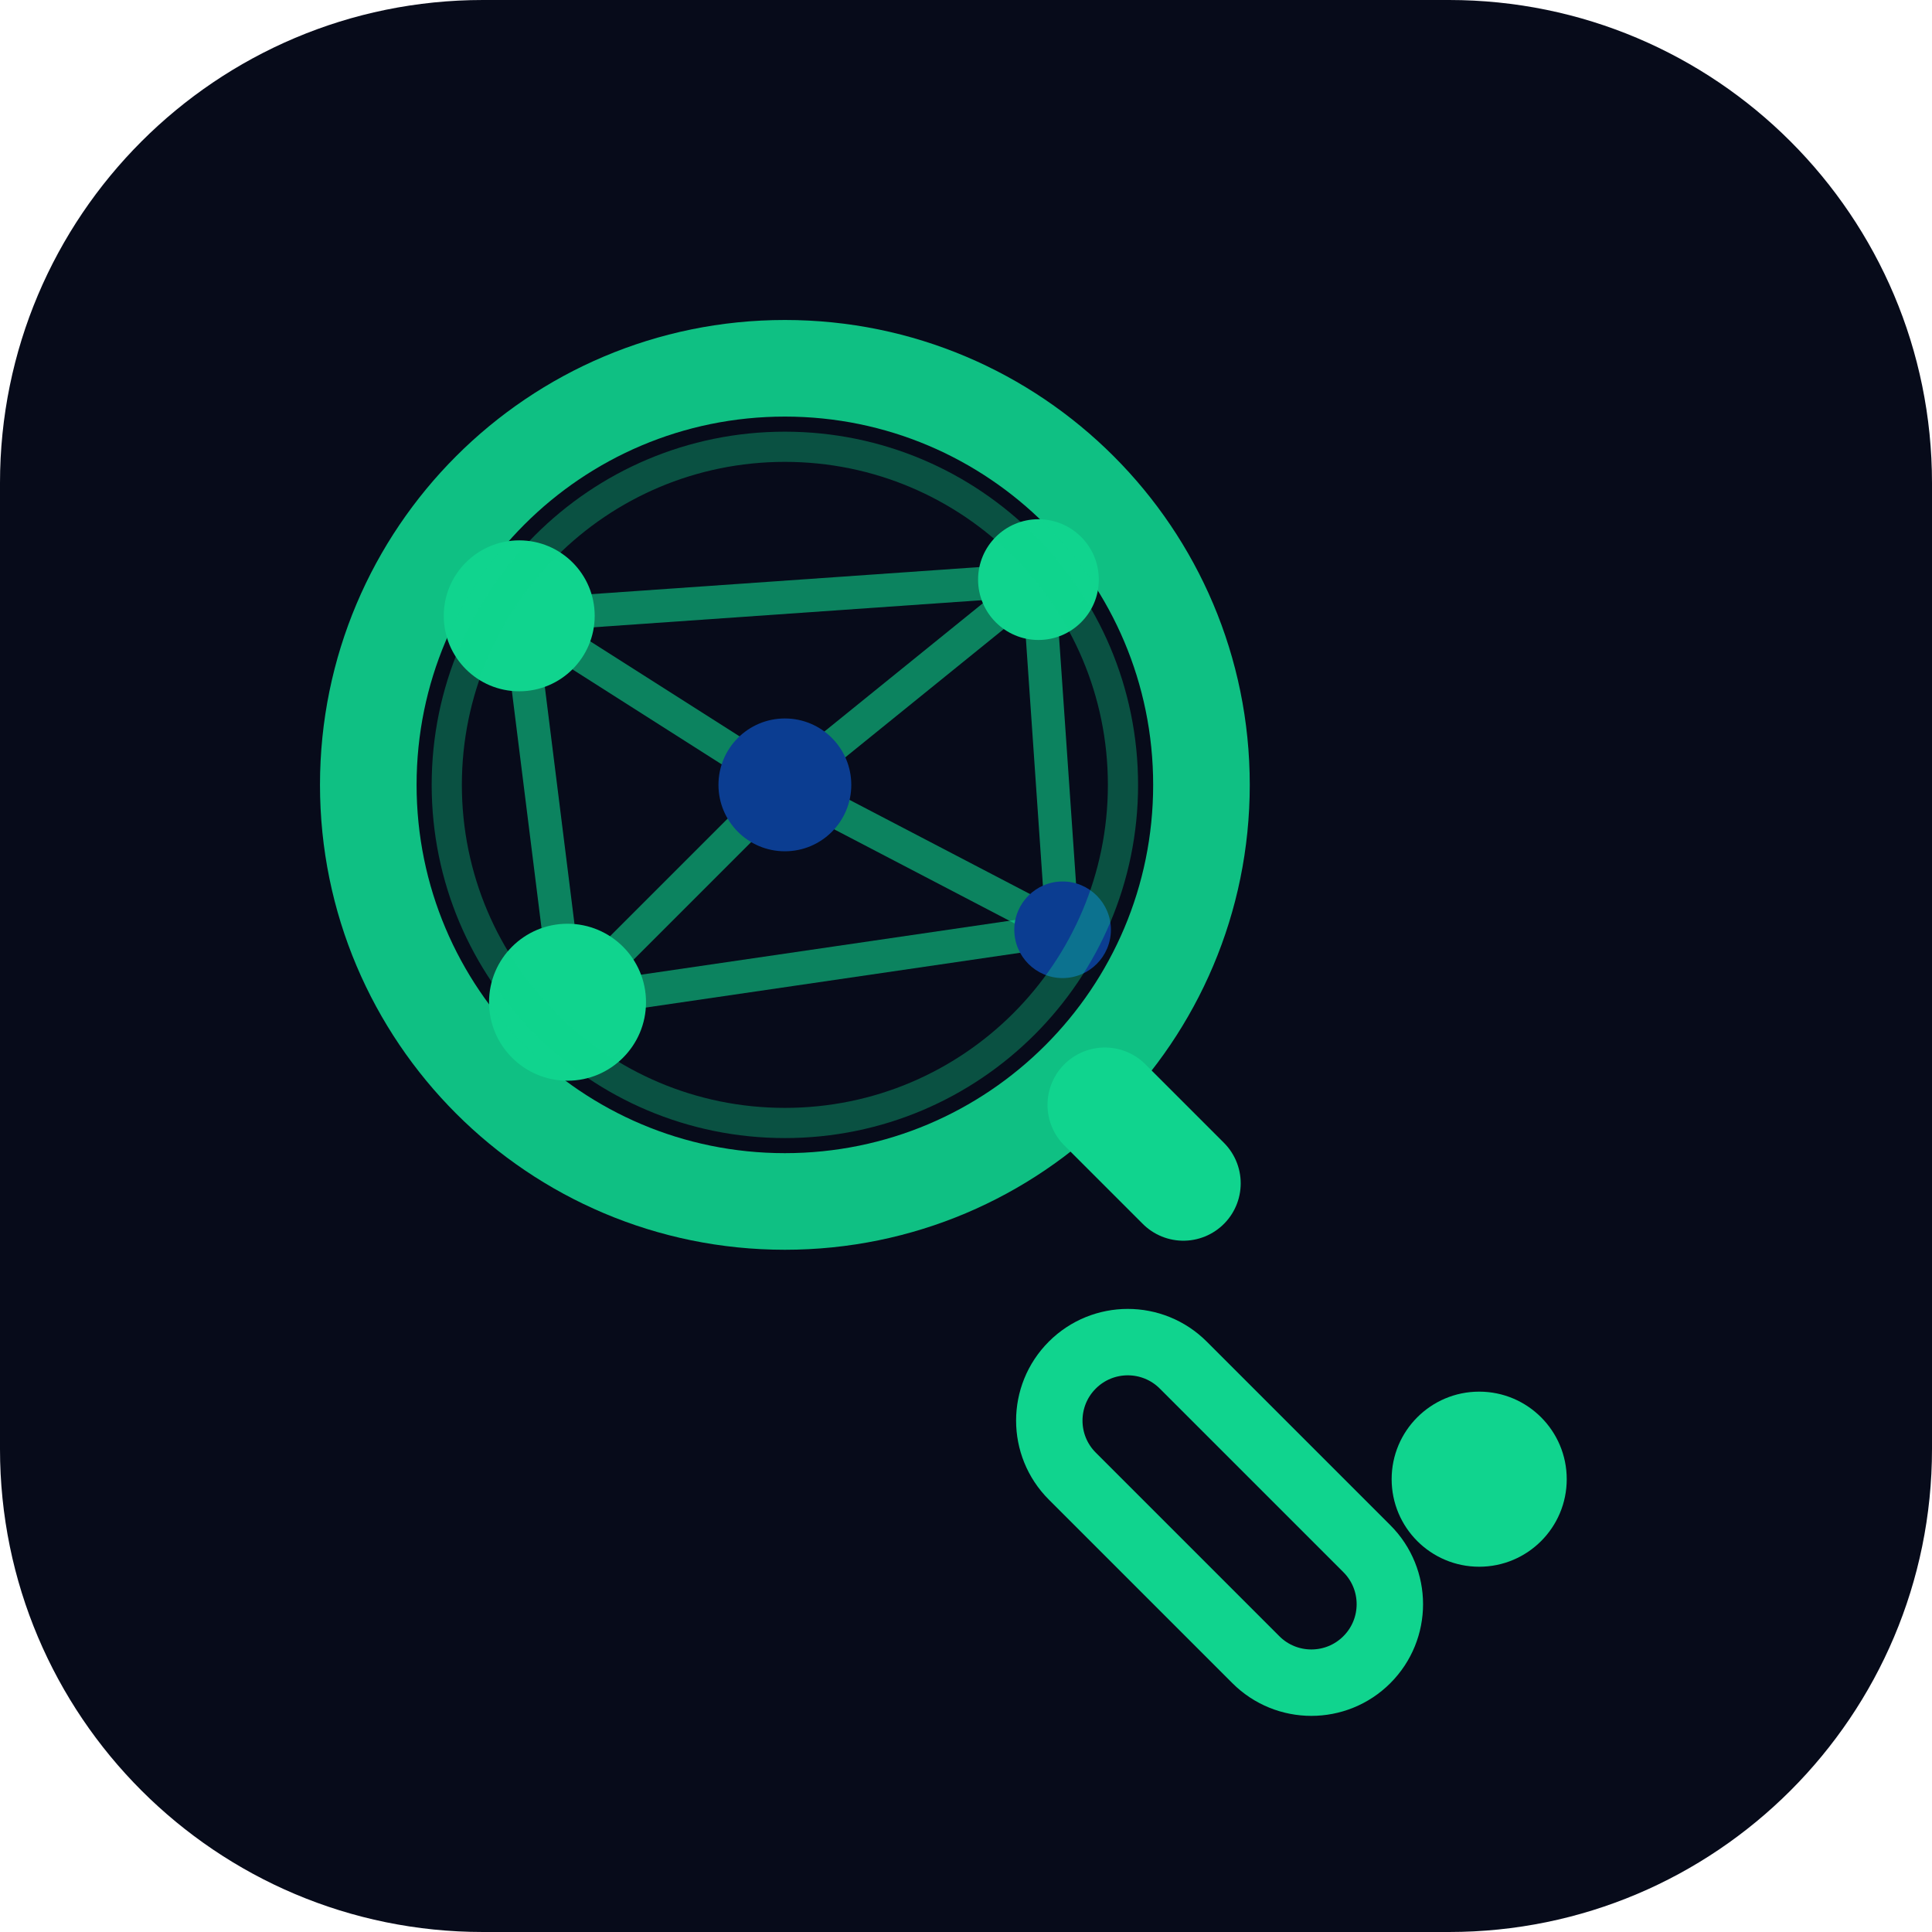
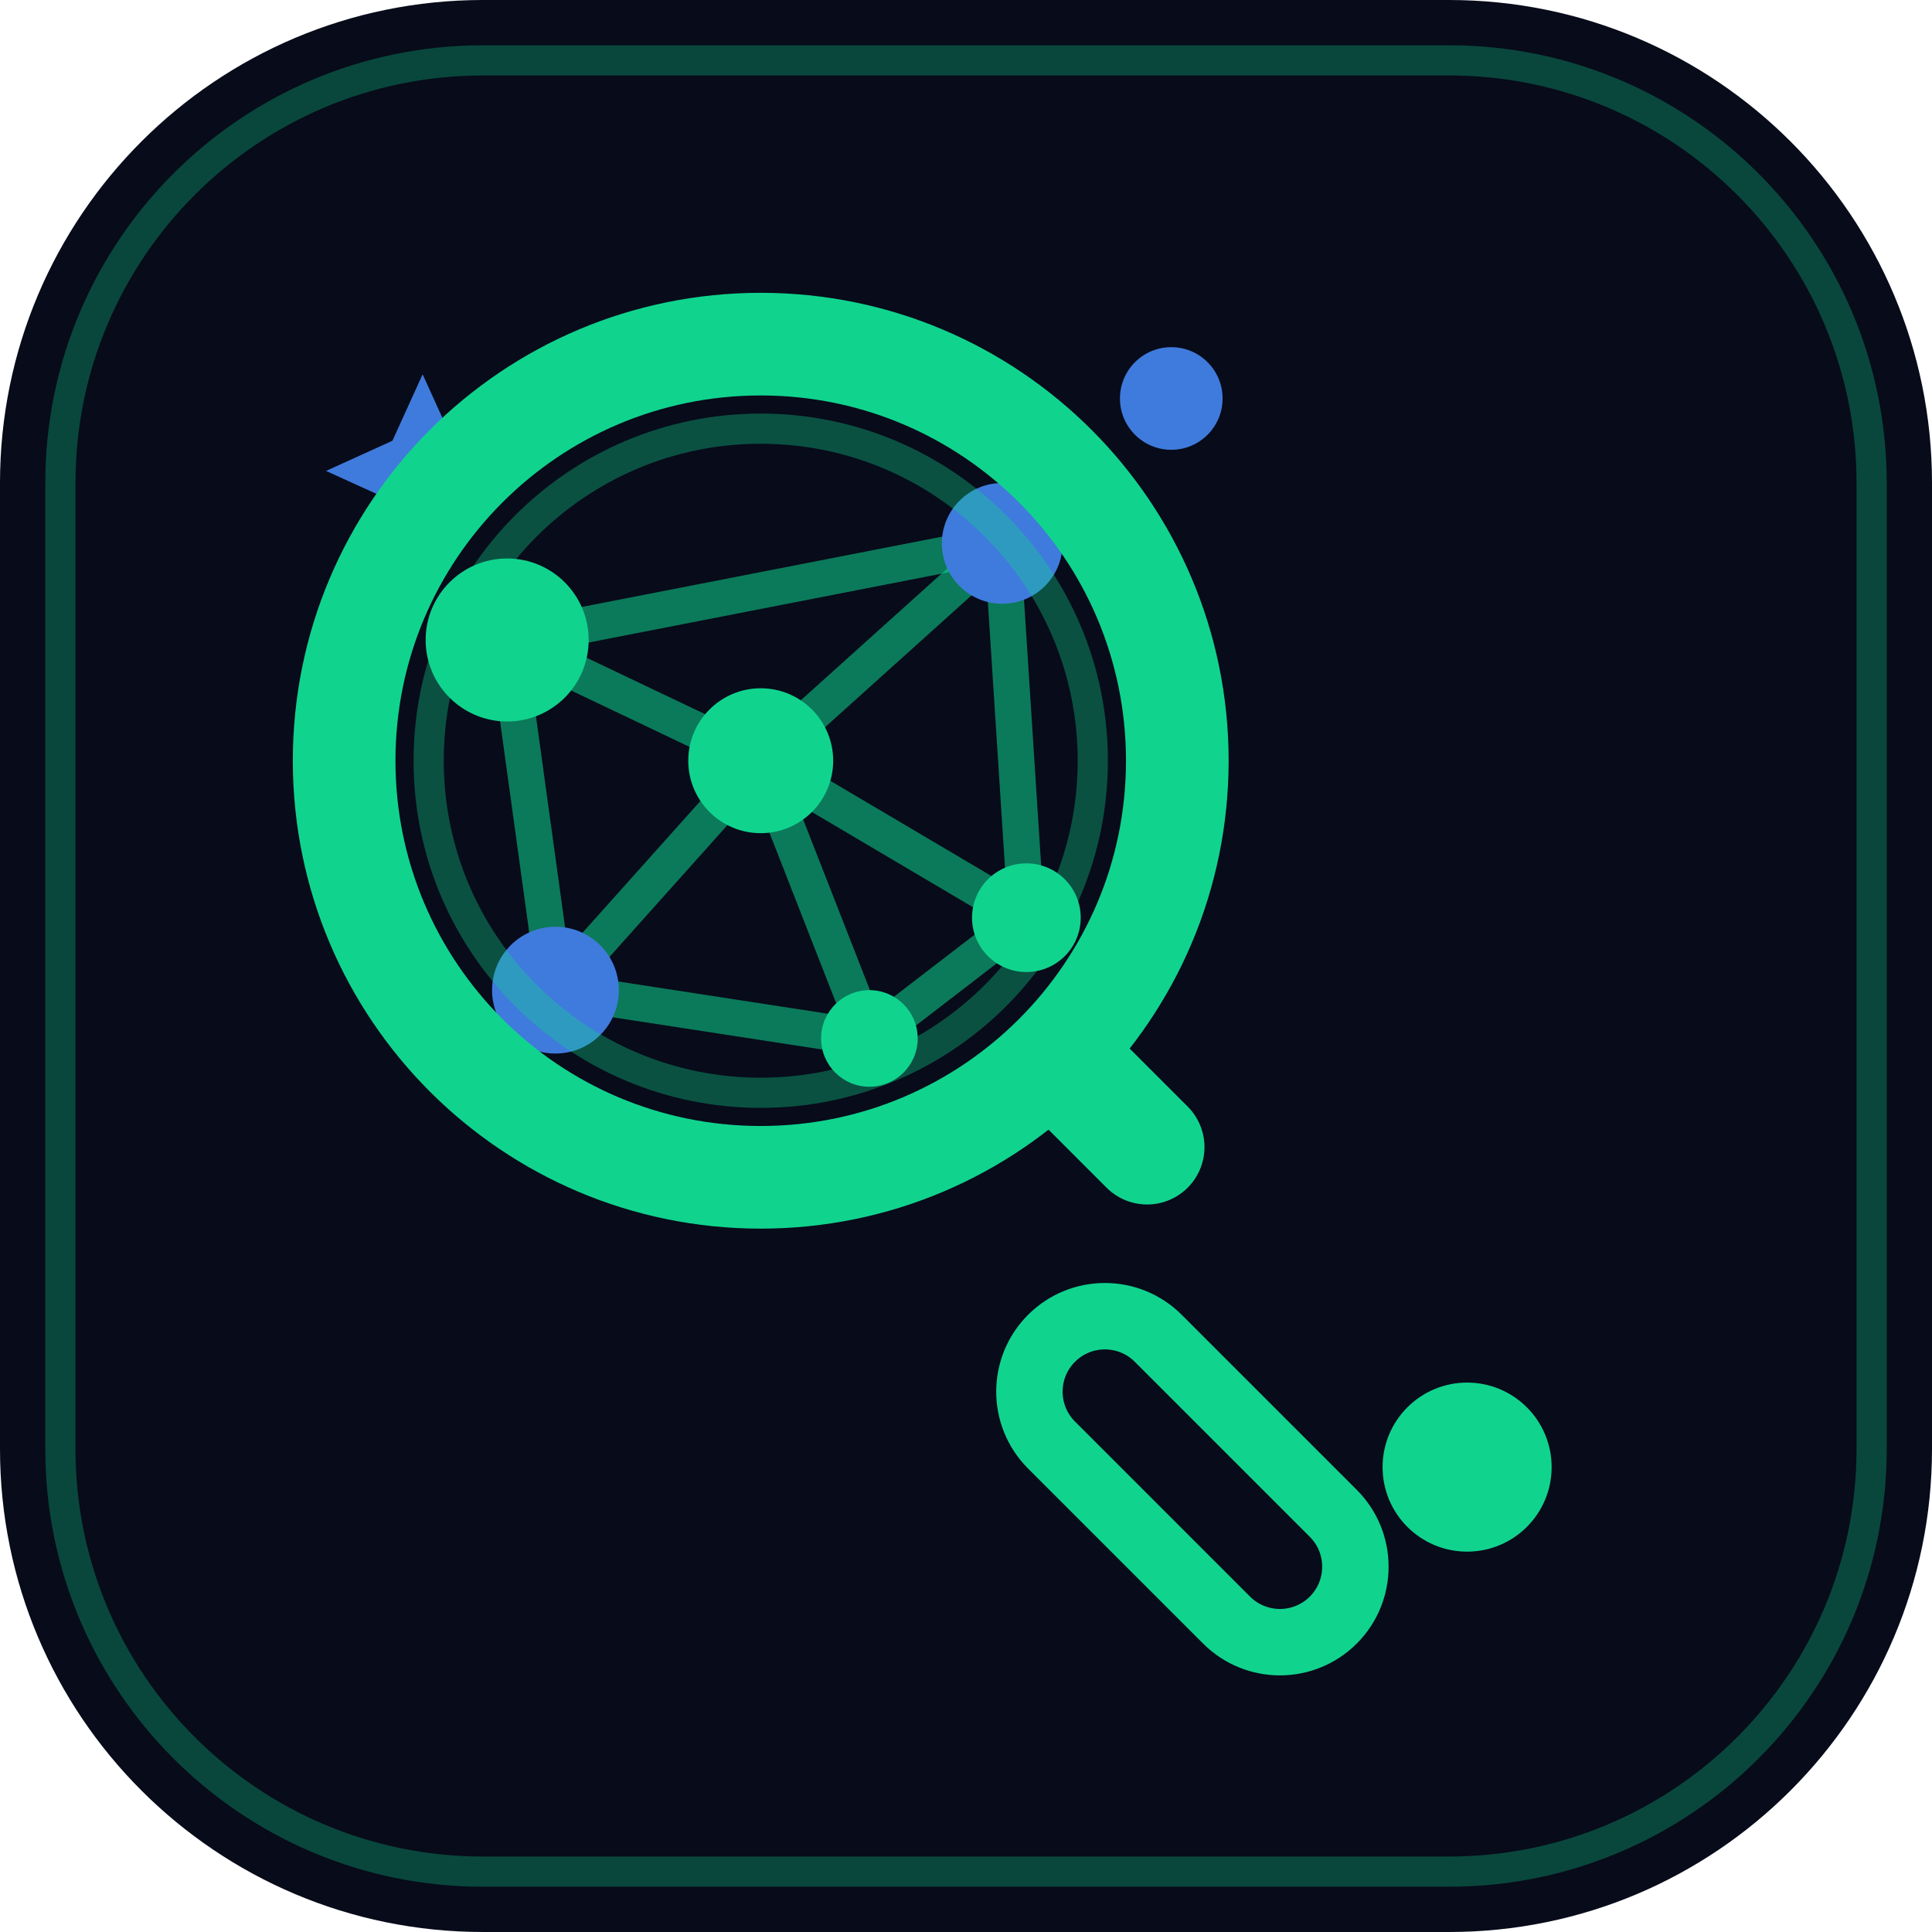
<svg xmlns="http://www.w3.org/2000/svg" viewBox="0 0 32 32" fill="none">
  <rect width="32" height="32" rx="8" fill="#070b1a" />
-   <g stroke="#10d48e" stroke-opacity="0.6" stroke-width="0.55">
-     <line x1="13" y1="13" x2="8.6" y2="10.2" />
-     <line x1="13" y1="13" x2="17.2" y2="9.6" />
-     <line x1="13" y1="13" x2="17.6" y2="15.4" />
-     <line x1="13" y1="13" x2="9.4" y2="16.6" />
-     <line x1="8.6" y1="10.2" x2="17.2" y2="9.6" />
-     <line x1="17.2" y1="9.6" x2="17.6" y2="15.4" />
-     <line x1="9.4" y1="16.6" x2="17.6" y2="15.4" />
-     <line x1="8.6" y1="10.2" x2="9.4" y2="16.6" />
+   <rect x="1" y="1" width="30" height="30" rx="7" stroke="#10d48e" stroke-opacity="0.3" stroke-width="0.5" />
+   <g stroke="#10d48e" stroke-opacity="0.55" stroke-width="0.6">
+     <line x1="12.6" y1="12.6" x2="8.4" y2="10.6" />
+     <line x1="12.6" y1="12.6" x2="16.6" y2="9" />
+     <line x1="12.6" y1="12.6" x2="17" y2="15.2" />
+     <line x1="12.6" y1="12.6" x2="9.2" y2="16.4" />
+     <line x1="12.6" y1="12.6" x2="14.4" y2="17.2" />
+     <line x1="8.4" y1="10.6" x2="16.6" y2="9" />
+     <line x1="16.6" y1="9" x2="17" y2="15.2" />
+     <line x1="17" y1="15.2" x2="14.4" y2="17.2" />
+     <line x1="9.2" y1="16.4" x2="14.4" y2="17.2" />
+     <line x1="8.4" y1="10.6" x2="9.2" y2="16.4" />
  </g>
-   <circle cx="13" cy="13" r="1.1" fill="#0b3d91" />
-   <circle cx="8.6" cy="10.2" r="1.25" fill="#10d48e" />
-   <circle cx="17.2" cy="9.6" r="1" fill="#10d48e" />
-   <circle cx="17.6" cy="15.4" r="0.8" fill="#0b3d91" />
-   <circle cx="9.4" cy="16.6" r="1.3" fill="#10d48e" />
-   <circle cx="13" cy="13" r="6.9" stroke="#10d48e" stroke-opacity="0.9" stroke-width="1.6" />
-   <circle cx="13" cy="13" r="5.6" stroke="#10d48e" stroke-opacity="0.35" stroke-width="0.5" />
-   <line x1="18.3" y1="18.3" x2="19.6" y2="19.6" stroke="#10d48e" stroke-width="1.9" stroke-linecap="round" />
-   <rect x="18.9" y="21.6" width="2.6" height="6.9" rx="1.3" transform="rotate(-45 20.2 25.05)" stroke="#10d48e" stroke-width="1.1" />
-   <circle cx="24.5" cy="24.5" r="1.45" fill="#10d48e" />
+   <circle cx="12.6" cy="12.6" r="1.2" fill="#10d48e" />
+   <circle cx="8.4" cy="10.6" r="1.35" fill="#10d48e" />
+   <circle cx="16.6" cy="9" r="1" fill="#3f7bdc" />
+   <circle cx="17" cy="15.2" r="0.9" fill="#10d48e" />
+   <circle cx="9.2" cy="16.4" r="1.05" fill="#3f7bdc" />
+   <circle cx="14.4" cy="17.2" r="0.8" fill="#10d48e" />
+   <circle cx="19.4" cy="6.6" r="0.85" fill="#3f7bdc" />
+   <path d="M7 6.2 l0.5 1.1 1.1 0.5 -1.1 0.5 -0.5 1.1 -0.5 -1.1 -1.1 -0.5 1.1 -0.5 z" fill="#3f7bdc" />
+   <circle cx="12.6" cy="12.6" r="6.9" stroke="#10d48e" stroke-width="1.7" />
+   <circle cx="12.6" cy="12.6" r="5.5" stroke="#10d48e" stroke-opacity="0.35" stroke-width="0.5" />
+   <line x1="17.7" y1="17.7" x2="19" y2="19" stroke="#10d48e" stroke-width="1.9" stroke-linecap="round" />
+   <rect x="18.5" y="21.2" width="2.5" height="6.6" rx="1.25" transform="rotate(-45 19.75 24.5)" stroke="#10d48e" stroke-width="1.1" />
+   <circle cx="24.3" cy="24.3" r="1.4" fill="#10d48e" />
</svg>
